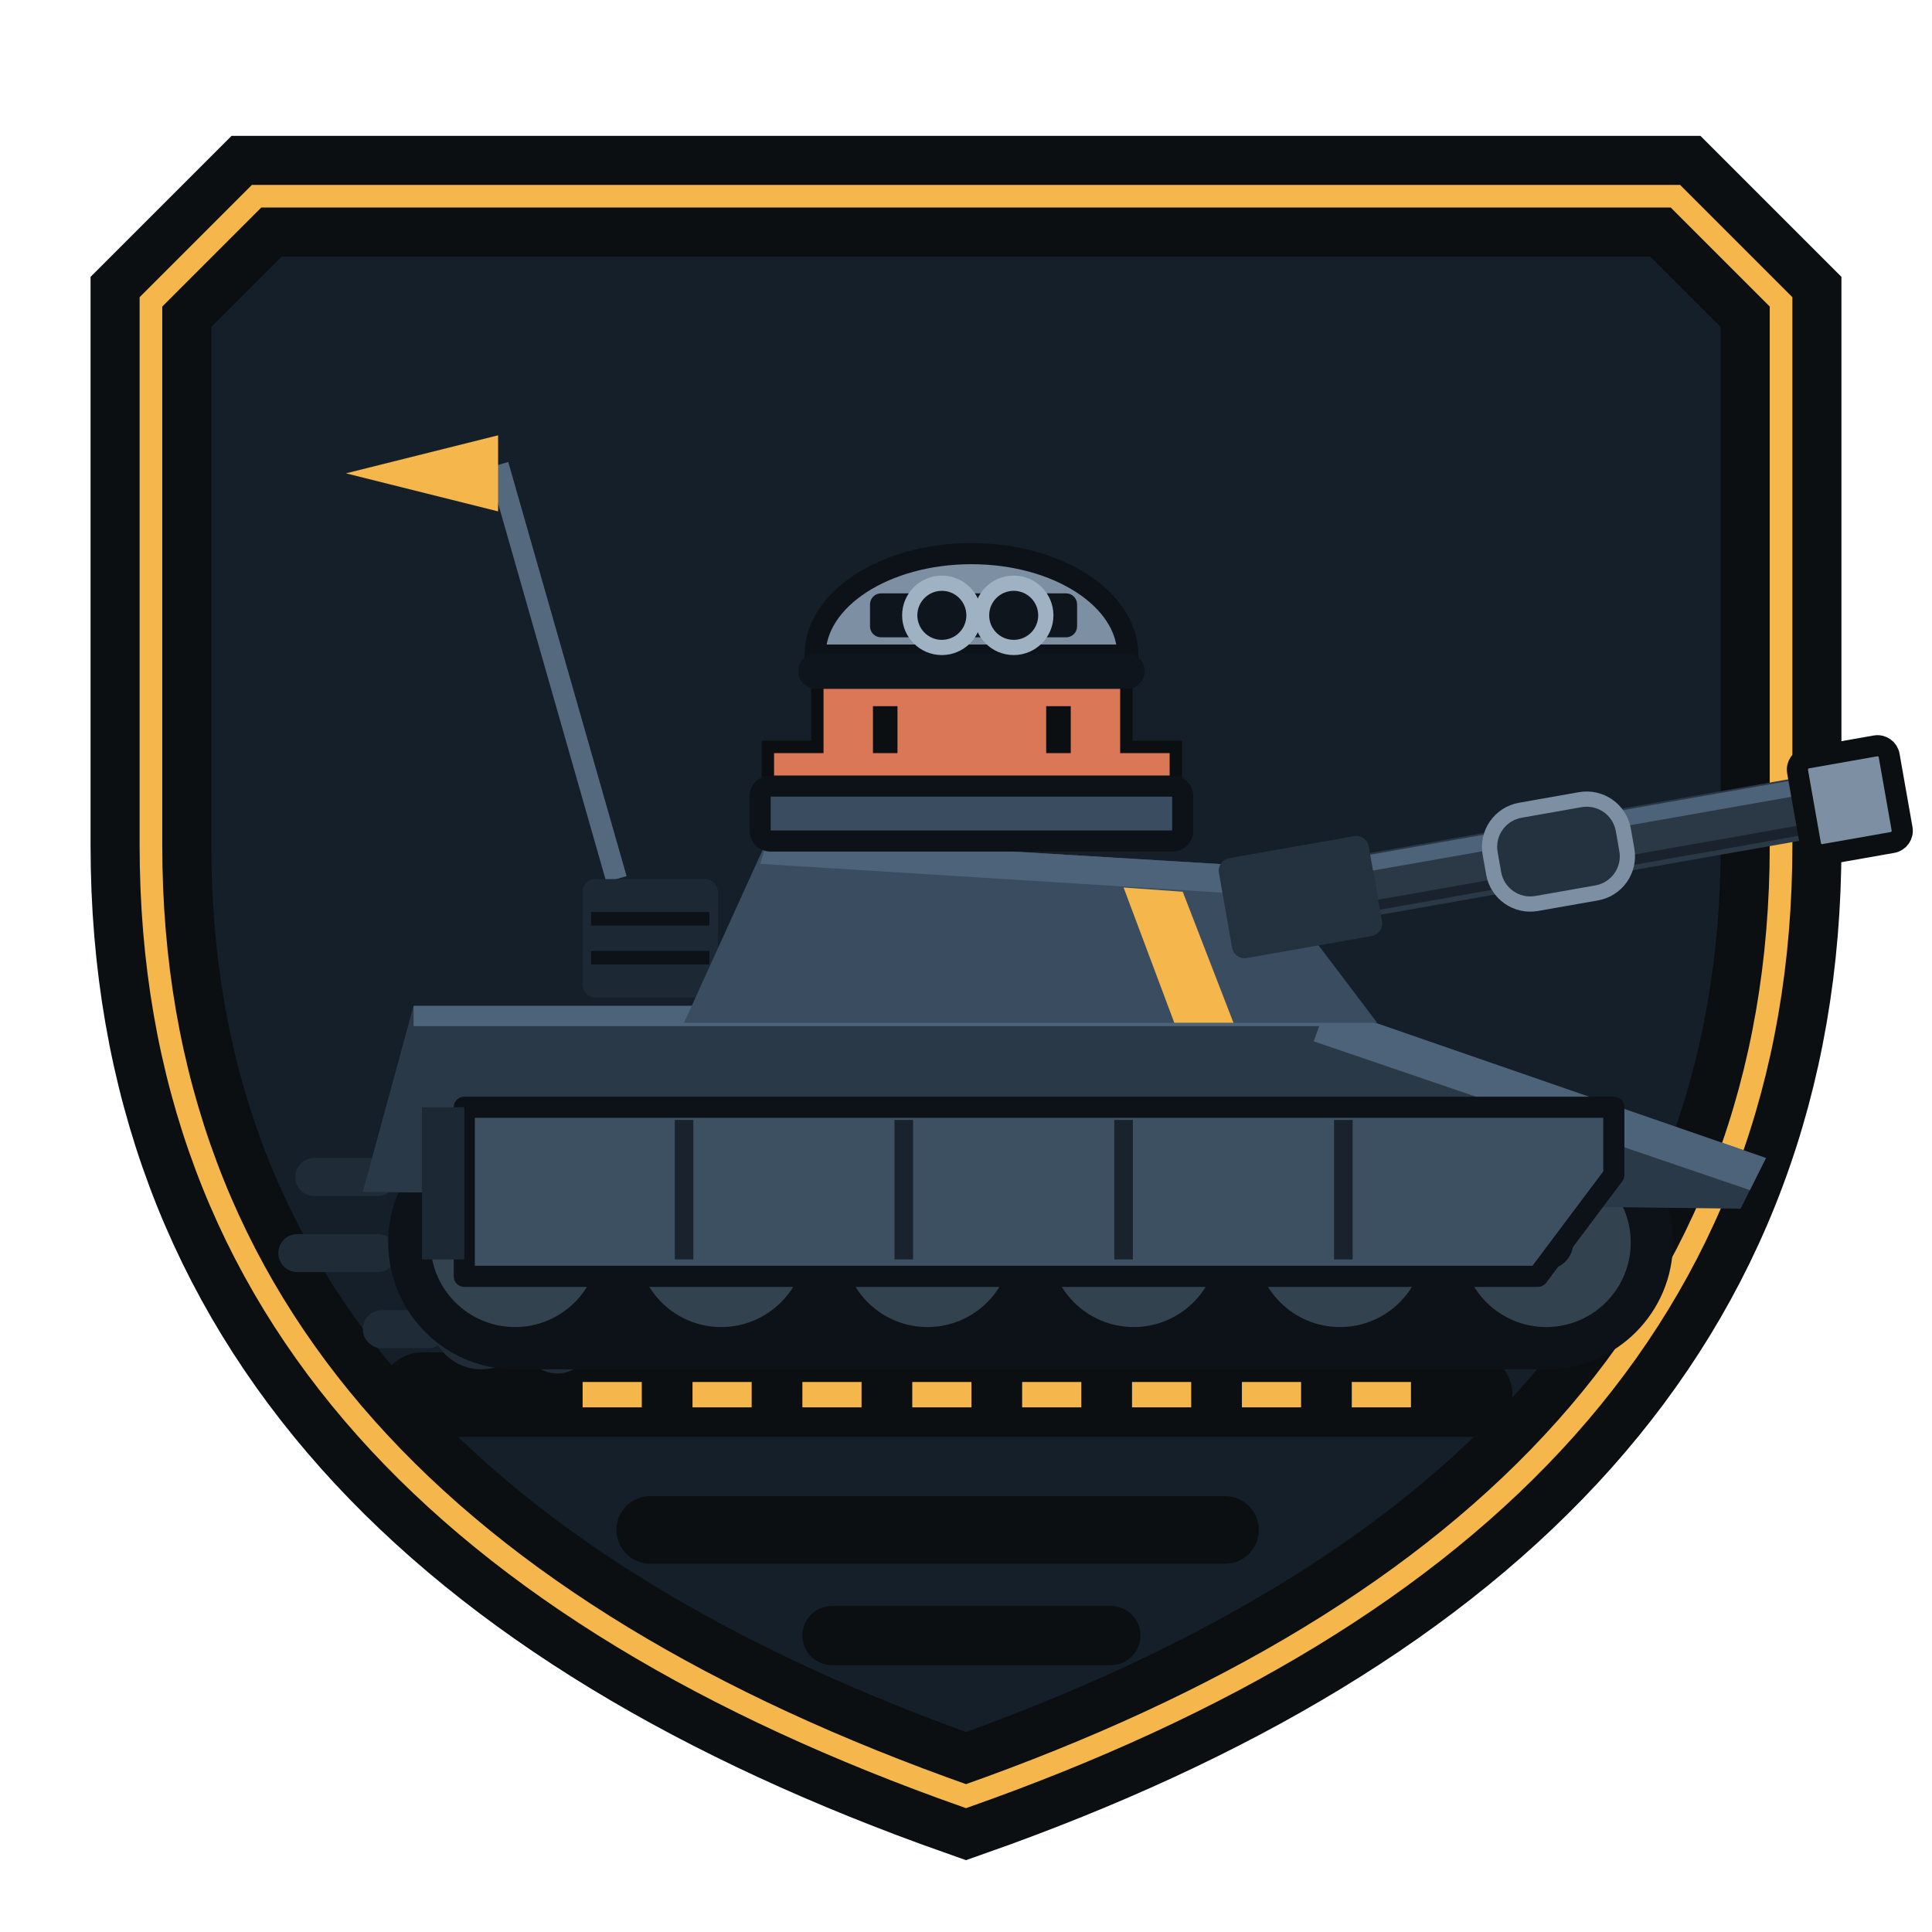
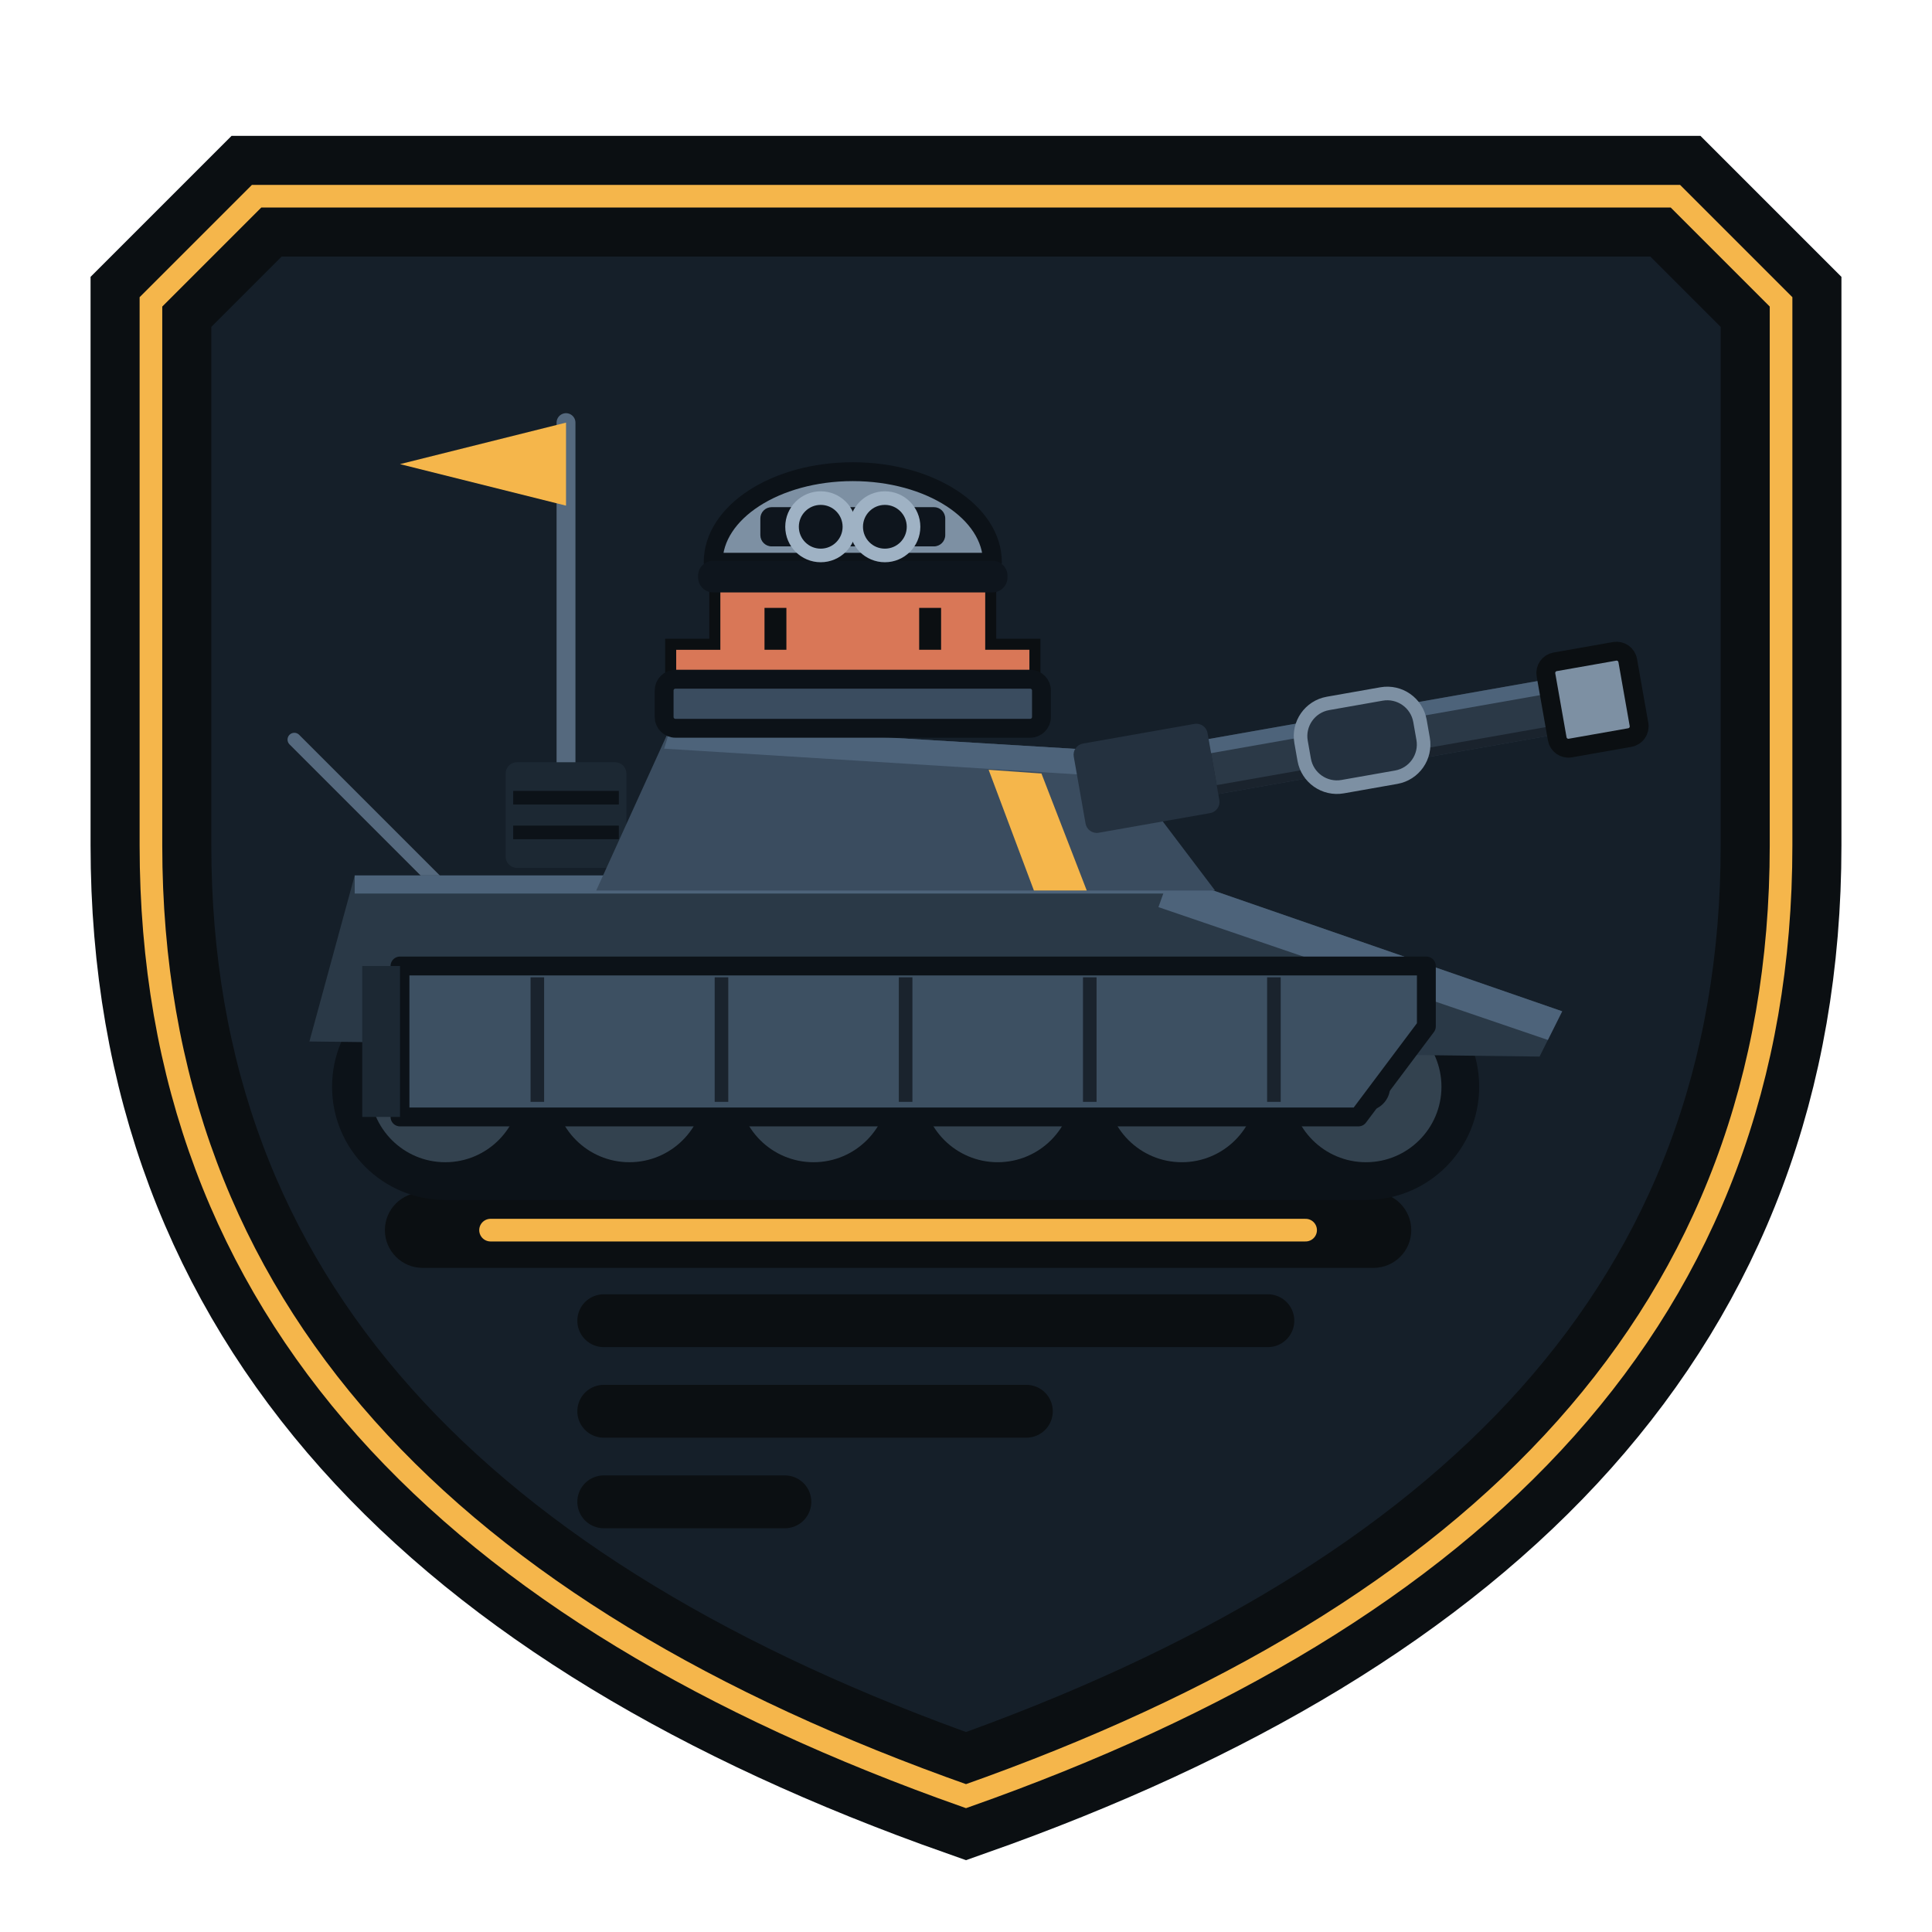
<svg xmlns="http://www.w3.org/2000/svg" viewBox="0 0 256 256" role="img" aria-label="Claude of Tanks — unit crest: Claude Code commander in a tank">
  <defs>
    <clipPath id="cotHatchClipC">
      <rect x="70" y="26" width="68" height="44" />
    </clipPath>
  </defs>
  <path d="M34 26 H222 L236 40 V112 C236 174 196 214 128 238 C60 214 20 174 20 112 V40 Z" fill="#151f29" stroke="#0b0f12" stroke-width="16" stroke-linejoin="miter" />
  <path d="M34 26 H222 L236 40 V112 C236 174 196 214 128 238 C60 214 20 174 20 112 V40 Z" fill="none" stroke="#f5b64b" stroke-width="3" />
-   <g transform="translate(10 28) scale(1.12)">
-     <rect x="36" y="135" width="134" height="10" rx="5" fill="#0b0f12" />
-     <path d="M60 140h104" stroke="#f5b64b" stroke-width="3" stroke-dasharray="7 6" fill="none" />
-     <rect x="64" y="152" width="76" height="8" rx="4" fill="#0b0f12" />
-     <rect x="86" y="165" width="40" height="7" rx="3.5" fill="#0b0f12" />
-     <g fill="#1f2b37">
-       <rect x="26" y="112" width="12" height="4.5" rx="2.25" />
-       <rect x="24" y="121" width="14" height="4.5" rx="2.25" />
-       <rect x="34" y="130" width="10" height="4.5" rx="2.25" />
-       <circle cx="48" cy="131" r="6" />
-       <circle cx="57" cy="133.5" r="4" />
+   <g transform="translate(7 22)">
+     <rect x="44" y="136" width="136" height="10" rx="5" fill="#0b0f12" />
+     <path d="M58 141h108" stroke="#f5b64b" stroke-width="3" stroke-linecap="round" fill="none" />
+     <g stroke="#0b0f12" stroke-width="7" stroke-linecap="round" fill="none">
+       <path d="M73 153h88" />
+       <path d="M73 165h56" />
+       <path d="M73 177h24" />
    </g>
-     <path d="M64 79 50 30" stroke="#55697e" stroke-width="2.5" fill="none" />
-     <path d="M50 26.5 32 31l18 4.5Z" fill="#f5b64b" />
+     <path d="M52 96 32 76" stroke="#55697e" stroke-width="1.8" stroke-linecap="round" fill="none" />
+     <path d="M68 84V34" stroke="#55697e" stroke-width="2.5" stroke-linecap="round" fill="none" />
+     <path d="M68 34 46 39.5 68 45Z" fill="#f5b64b" />
    <path d="M52 107h122a15 15 0 0 1 0 30H52a15 15 0 0 1 0-30Z" fill="#0c1218" />
    <g fill="#33424f">
      <circle cx="52" cy="122" r="10" />
      <circle cx="76.4" cy="122" r="10" />
      <circle cx="100.8" cy="122" r="10" />
      <circle cx="125.2" cy="122" r="10" />
      <circle cx="149.6" cy="122" r="10" />
      <circle cx="174" cy="122" r="10" />
    </g>
    <g fill="#0c1218">
      <circle cx="52" cy="122" r="3.2" />
      <circle cx="76.4" cy="122" r="3.2" />
      <circle cx="100.8" cy="122" r="3.2" />
      <circle cx="125.2" cy="122" r="3.2" />
      <circle cx="149.6" cy="122" r="3.2" />
      <circle cx="174" cy="122" r="3.2" />
    </g>
    <path d="M34 116 40 94h108l52 18-3 6Z" fill="#2a3947" />
    <path d="M148 94l52 18-1.9 3.8-51.6-17.6Z" fill="#4d637a" />
    <rect x="40" y="94" width="108" height="2.4" fill="#4d637a" />
    <path d="M46 106h136v8l-9 12H46Z" fill="#3d5062" stroke="#0c1218" stroke-width="2.5" stroke-linejoin="round" />
-     <rect x="41" y="106" width="5" height="18" fill="#1c2833" />
-     <g stroke="#1a232d" stroke-width="2.2">
-       <path d="M72 107.5V124M98 107.5V124M124 107.5V124M150 107.5V124" />
+     <rect x="41" y="106" width="5" height="20" fill="#1c2833" />
+     <g stroke="#1a232d" stroke-width="1.8">
+       <path d="M64.2 107.5V124M88.6 107.5V124M113 107.5V124M137.4 107.5V124M161.8 107.5V124" />
    </g>
    <rect x="60" y="79" width="16" height="14" rx="1.5" fill="#1c2833" />
-     <path d="M61 83.7h14M61 88.3h14" stroke="#0c1218" stroke-width="1.6" />
+     <path d="M61 83.7h14M61 88.3h14" stroke="#0c1218" stroke-width="1.8" />
    <path d="M72 96 82 74l58 3.5L154 96Z" fill="#3a4c5f" />
    <path d="M82 74 140 77.5 138.8 80.8 81 77.2Z" fill="#4d637a" />
    <path d="M124 80l7 .5 6 15.5h-7Z" fill="#f5b64b" />
    <rect x="91" y="57" width="30" height="12" fill="#0c1218" />
    <g clip-path="url(#cotHatchClipC)">
-       <path clip-rule="evenodd" fill-rule="evenodd" fill="#D97757" stroke="#0b0f12" stroke-width="1.5" paint-order="stroke" transform="translate(82.65 42.75) scale(1.95)" d="M20.998 10.949H24v3.102h-3v3.028h-1.487V20H18v-2.921h-1.487V20H15v-2.921H9V20H7.488v-2.921H6V20H4.487v-2.921H3V14.05H0V10.95h3V5h17.998v5.949zM6 10.949h1.488V8.102H6v2.847zm10.51 0H18V8.102h-1.49v2.847z" />
+       <path clip-rule="evenodd" fill-rule="evenodd" fill="#D97757" stroke="#0b0f12" stroke-width="1.5" paint-order="stroke" transform="translate(82.6 42.75) scale(1.95)" d="M20.998 10.949H24v3.102h-3v3.028h-1.487V20H18v-2.921h-1.487V20H15v-2.921H9V20H7.488v-2.921H6V20H4.487v-2.921H3V14.05H0V10.95h3V5h17.998v5.949zM6 10.949h1.488V8.102H6v2.847zm10.51 0H18V8.102h-1.49v2.847z" />
    </g>
-     <rect x="81" y="68" width="50" height="6.5" rx="1.2" fill="#3a4c5f" stroke="#0c1218" stroke-width="2.5" />
+     <rect x="81" y="68" width="50" height="6.5" rx="1.5" fill="#3a4c5f" stroke="#0c1218" stroke-width="2.5" />
    <path d="M87.5 52.5a18.5 12 0 0 1 37 0Z" fill="#7d90a3" stroke="#0c1218" stroke-width="2.5" stroke-linejoin="round" />
-     <rect x="85.5" y="52.3" width="41" height="4.2" rx="2.1" fill="#0e151d" />
-     <rect x="94" y="45.2" width="24.5" height="5.2" rx="1.3" fill="#0e151d" />
-     <circle cx="102.5" cy="47.8" r="3.8" fill="#0e151d" stroke="#9fb2c4" stroke-width="1.8" />
-     <circle cx="111" cy="47.8" r="3.8" fill="#0e151d" stroke="#9fb2c4" stroke-width="1.8" />
+     <rect x="85.5" y="52.3" width="41" height="4.2" rx="2" fill="#0e151d" />
+     <rect x="93.75" y="45.2" width="24.5" height="5.2" rx="1.5" fill="#0e151d" />
+     <circle cx="101.75" cy="47.8" r="3.8" fill="#0e151d" stroke="#9fb2c4" stroke-width="1.8" />
+     <circle cx="110.25" cy="47.8" r="3.8" fill="#0e151d" stroke="#9fb2c4" stroke-width="1.8" />
    <g transform="rotate(-10 140 82)">
      <rect x="136" y="76" width="18" height="12" rx="1.5" fill="#24313f" />
-       <rect x="154" y="78.3" width="54" height="7.4" fill="#2b3947" />
-       <rect x="154" y="78.5" width="54" height="1.9" fill="#4d637a" />
-       <rect x="154" y="83.9" width="54" height="1.2" fill="#1a232d" />
-       <rect x="168" y="76.4" width="16" height="11.2" rx="4.4" fill="#24313f" stroke="#7d90a3" stroke-width="1.8" />
-       <rect x="205.5" y="76.2" width="11" height="11.6" rx="1.4" fill="#7d90a3" stroke="#0b0f12" stroke-width="2.5" />
+       <rect x="154" y="78.3" width="48" height="7.4" fill="#2b3947" />
+       <rect x="154" y="78.3" width="48" height="1.9" fill="#4d637a" />
+       <rect x="154" y="84.5" width="48" height="1.2" fill="#1a232d" />
+       <rect x="166" y="76.4" width="16" height="11.2" rx="4.4" fill="#24313f" stroke="#7d90a3" stroke-width="1.8" />
+       <rect x="199.5" y="76.2" width="11" height="11.6" rx="1.5" fill="#7d90a3" stroke="#0b0f12" stroke-width="2.5" />
    </g>
  </g>
</svg>
